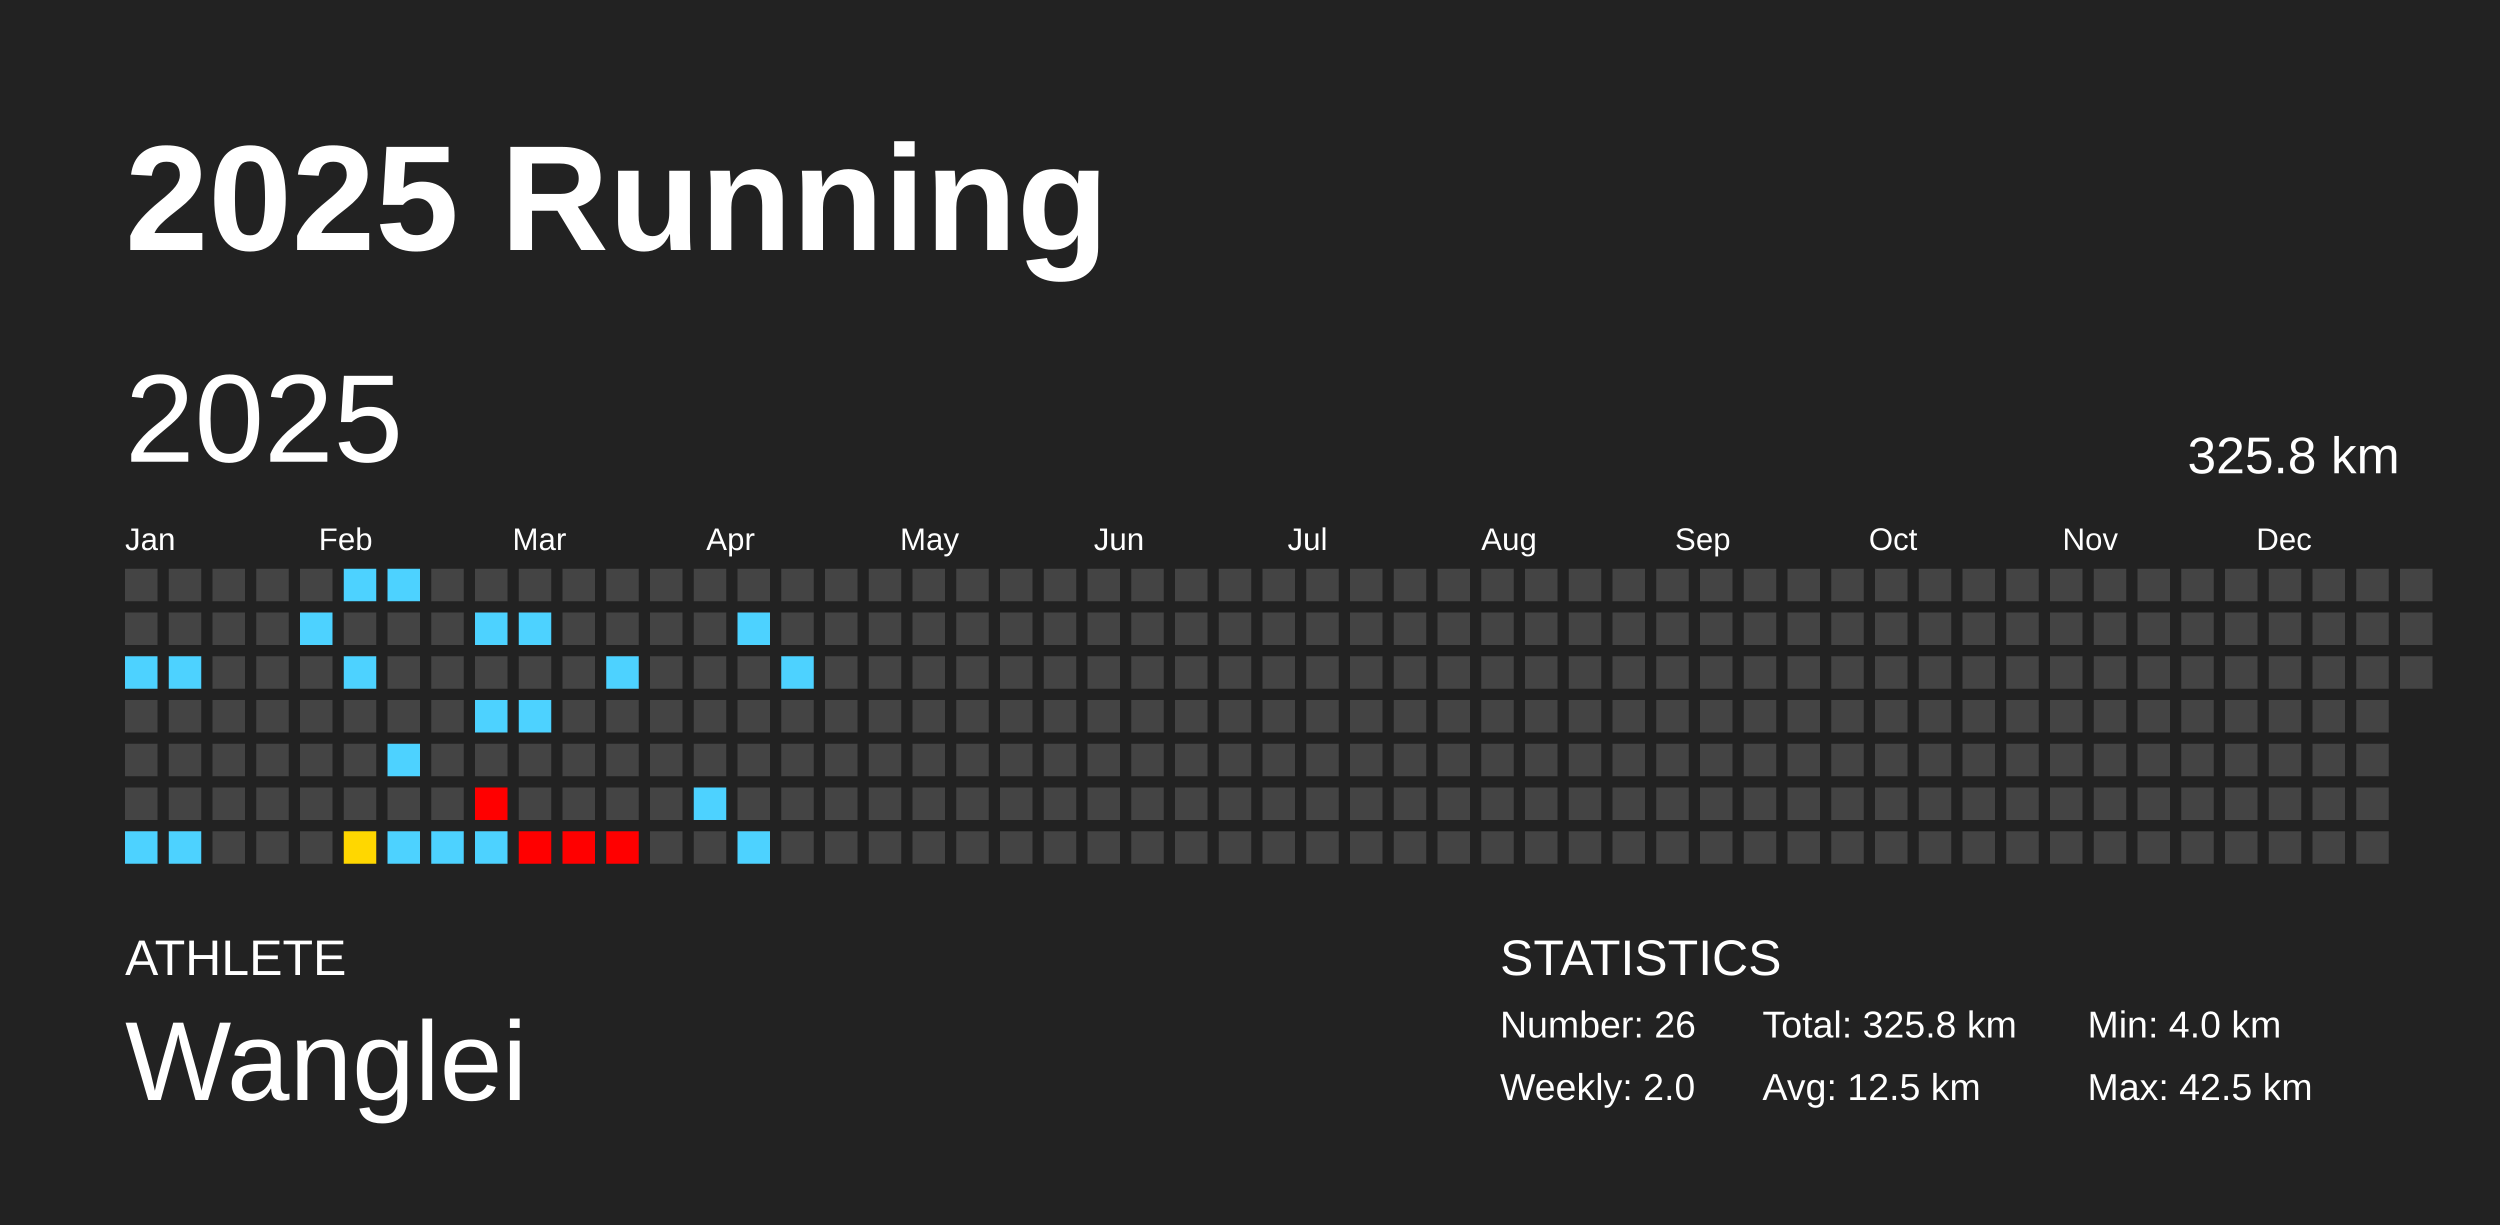
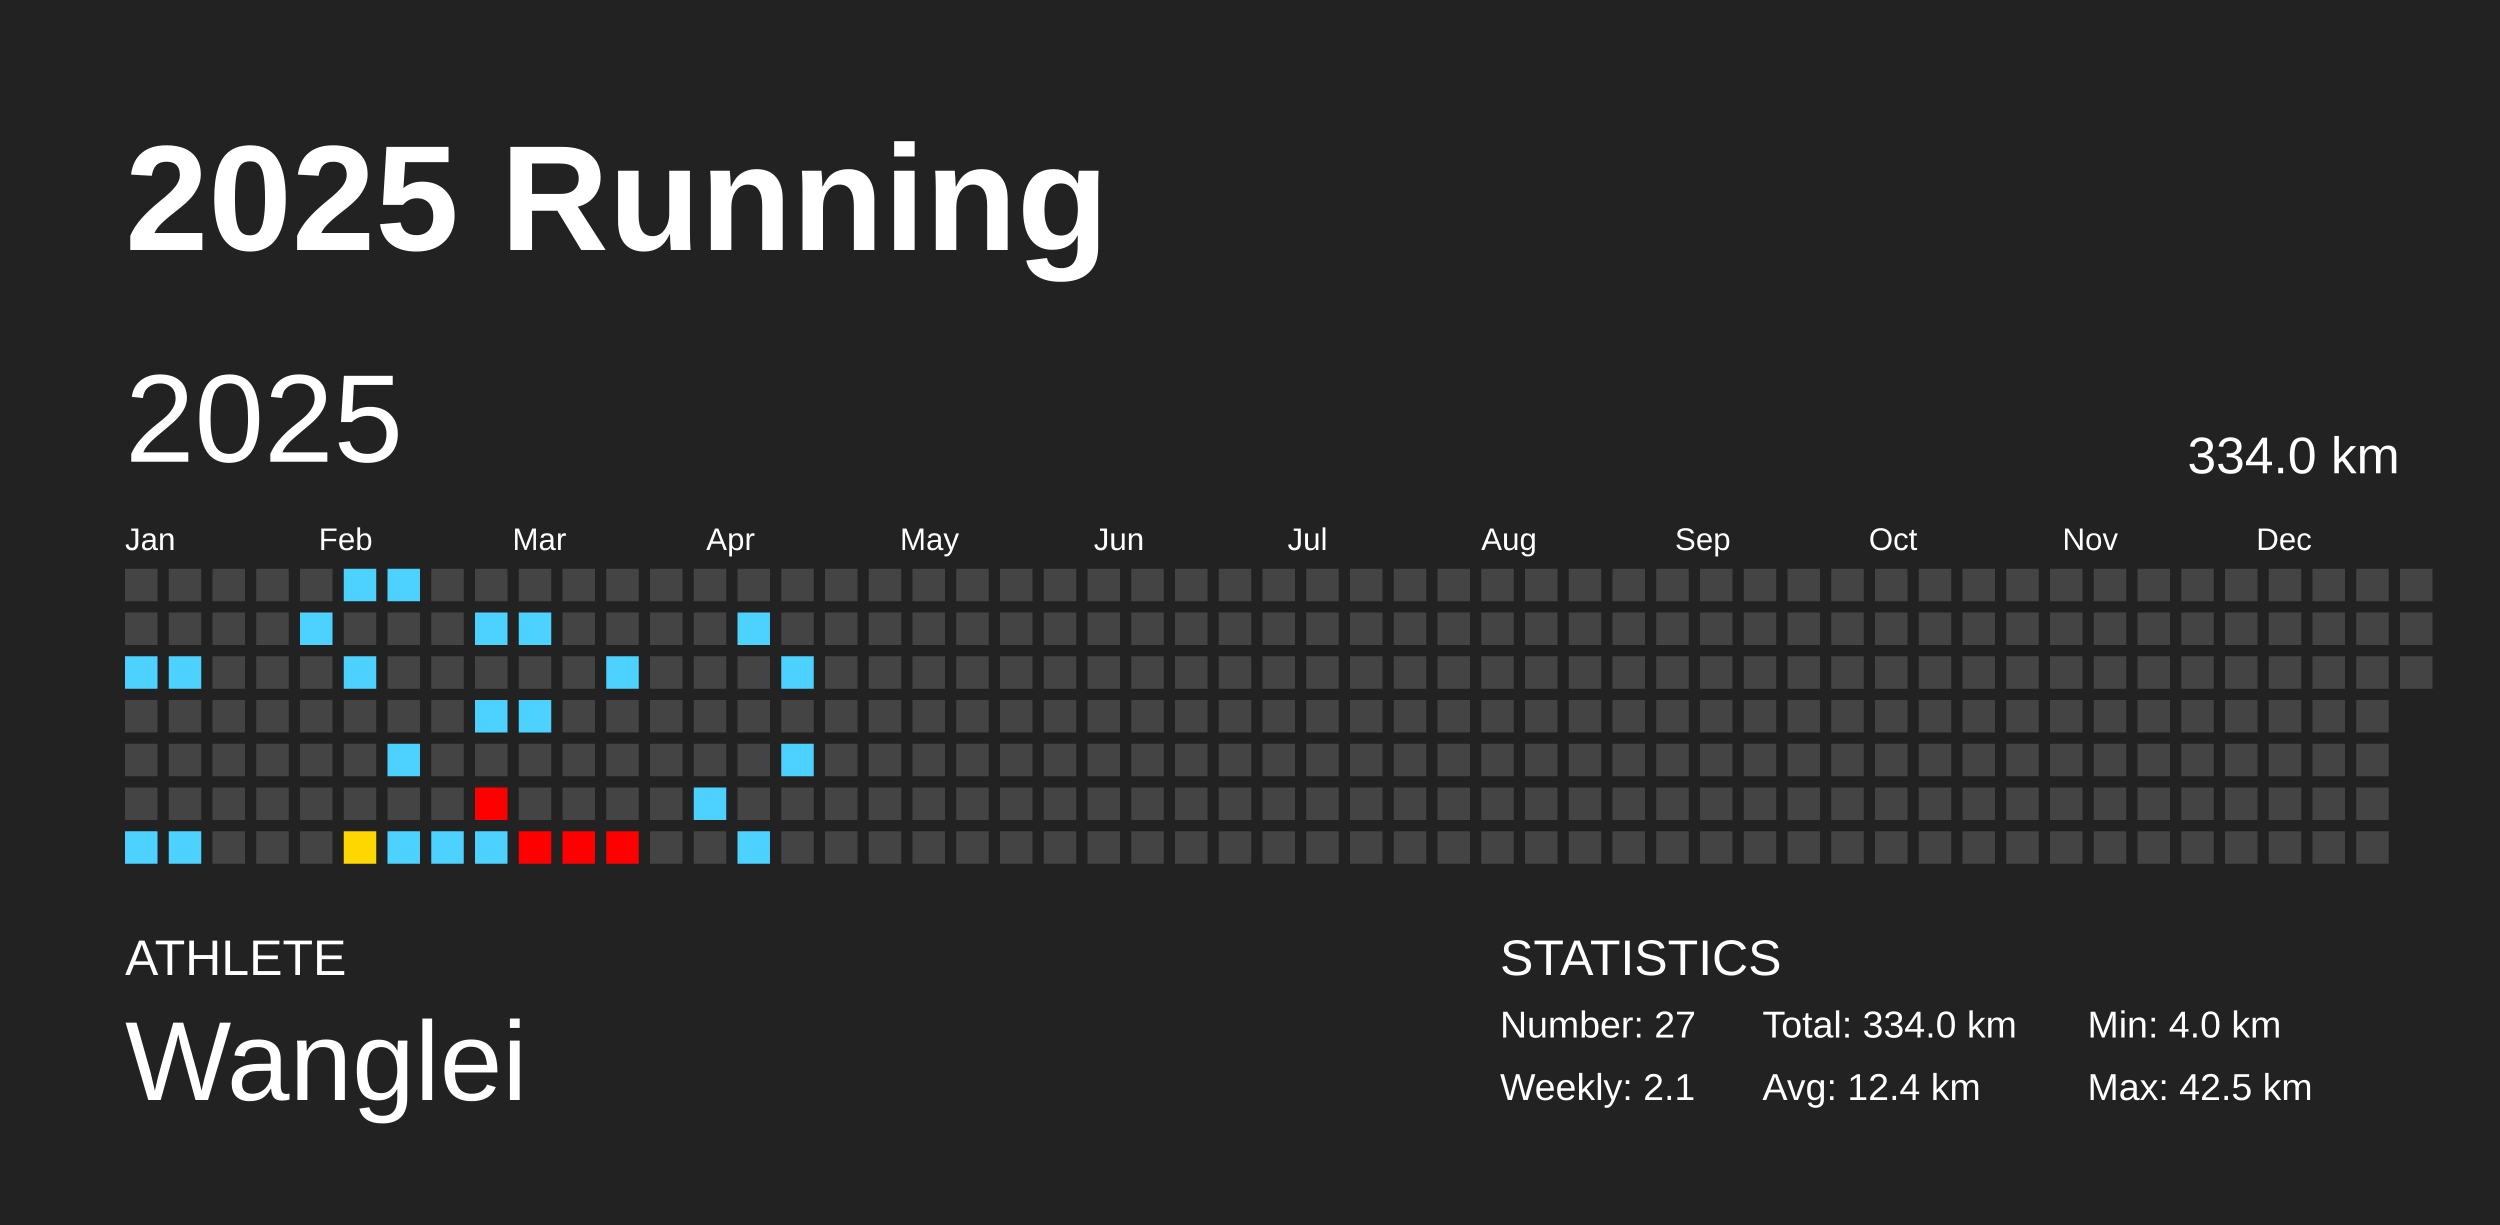
<svg xmlns="http://www.w3.org/2000/svg" baseProfile="full" height="98mm" version="1.1" viewBox="0,0,200,98" width="200mm">
  <defs />
  <rect fill="#222222" height="98" width="200" x="0" y="0" />
  <text fill="#FFFFFF" style="font-size:12px; font-family:Arial; font-weight:bold;" x="10" y="20">2025 Running</text>
  <text fill="#FFFFFF" style="font-size:4px; font-family:Arial" x="10" y="78">ATHLETE</text>
  <text fill="#FFFFFF" style="font-size:9px; font-family:Arial" x="10" y="88">Wanglei</text>
  <text fill="#FFFFFF" style="font-size:4px; font-family:Arial" x="120" y="78">STATISTICS</text>
-   <text fill="#FFFFFF" style="font-size:3px; font-family:Arial" x="120" y="83">Number: 26</text>
-   <text fill="#FFFFFF" style="font-size:3px; font-family:Arial" x="120" y="88">Weekly: 2.0</text>
-   <text fill="#FFFFFF" style="font-size:3px; font-family:Arial" x="141" y="83">Total: 325.8 km</text>
-   <text fill="#FFFFFF" style="font-size:3px; font-family:Arial" x="141" y="88">Avg: 12.5 km</text>
+   <text fill="#FFFFFF" style="font-size:3px; font-family:Arial" x="120" y="83">Number: 27</text>
+   <text fill="#FFFFFF" style="font-size:3px; font-family:Arial" x="120" y="88">Weekly: 2.1</text>
+   <text fill="#FFFFFF" style="font-size:3px; font-family:Arial" x="141" y="83">Total: 334.0 km</text>
+   <text fill="#FFFFFF" style="font-size:3px; font-family:Arial" x="141" y="88">Avg: 12.4 km</text>
  <text fill="#FFFFFF" style="font-size:3px; font-family:Arial" x="167" y="83">Min: 4.0 km</text>
  <text fill="#FFFFFF" style="font-size:3px; font-family:Arial" x="167" y="88">Max: 42.5 km</text>
  <text dominant-baseline="hanging" fill="#FFFFFF" style="font-size:10.0px; font-family:Arial;" x="10" y="30">2025</text>
-   <text dominant-baseline="hanging" fill="#FFFFFF" style="font-size:4.125px; font-family:Arial;" x="175" y="35">325.8 km</text>
+   <text dominant-baseline="hanging" fill="#FFFFFF" style="font-size:4.125px; font-family:Arial;" x="175" y="35">334.0 km</text>
  <text fill="#FFFFFF" style="font-size:2.5px; font-family:Arial" x="10.0" y="44">Jan</text>
  <text fill="#FFFFFF" style="font-size:2.5px; font-family:Arial" x="25.5" y="44">Feb</text>
  <text fill="#FFFFFF" style="font-size:2.5px; font-family:Arial" x="41.0" y="44">Mar</text>
  <text fill="#FFFFFF" style="font-size:2.5px; font-family:Arial" x="56.5" y="44">Apr</text>
  <text fill="#FFFFFF" style="font-size:2.5px; font-family:Arial" x="72.0" y="44">May</text>
  <text fill="#FFFFFF" style="font-size:2.5px; font-family:Arial" x="87.5" y="44">Jun</text>
  <text fill="#FFFFFF" style="font-size:2.5px; font-family:Arial" x="103.0" y="44">Jul</text>
  <text fill="#FFFFFF" style="font-size:2.5px; font-family:Arial" x="118.5" y="44">Aug</text>
  <text fill="#FFFFFF" style="font-size:2.5px; font-family:Arial" x="134.0" y="44">Sep</text>
  <text fill="#FFFFFF" style="font-size:2.5px; font-family:Arial" x="149.5" y="44">Oct</text>
  <text fill="#FFFFFF" style="font-size:2.5px; font-family:Arial" x="165.0" y="44">Nov</text>
  <text fill="#FFFFFF" style="font-size:2.5px; font-family:Arial" x="180.5" y="44">Dec</text>
  <rect fill="#444444" height="2.6" width="2.6" x="10.0" y="45.5" />
  <rect fill="#444444" height="2.6" width="2.6" x="10.0" y="49.0" />
  <rect fill="#4dd2ff" height="2.6" width="2.6" x="10.0" y="52.5" />
  <rect fill="#444444" height="2.6" width="2.6" x="10.0" y="56.0" />
  <rect fill="#444444" height="2.6" width="2.6" x="10.0" y="59.5" />
  <rect fill="#444444" height="2.6" width="2.6" x="10.0" y="63.0" />
  <rect fill="#4dd2ff" height="2.6" width="2.6" x="10.0" y="66.5" />
  <rect fill="#444444" height="2.6" width="2.6" x="13.5" y="45.5" />
  <rect fill="#444444" height="2.6" width="2.6" x="13.5" y="49.0" />
  <rect fill="#4dd2ff" height="2.6" width="2.6" x="13.5" y="52.5" />
  <rect fill="#444444" height="2.6" width="2.6" x="13.5" y="56.0" />
  <rect fill="#444444" height="2.6" width="2.6" x="13.5" y="59.5" />
  <rect fill="#444444" height="2.6" width="2.6" x="13.5" y="63.0" />
  <rect fill="#4dd2ff" height="2.6" width="2.6" x="13.5" y="66.5" />
  <rect fill="#444444" height="2.6" width="2.6" x="17.0" y="45.5" />
  <rect fill="#444444" height="2.6" width="2.6" x="17.0" y="49.0" />
  <rect fill="#444444" height="2.6" width="2.6" x="17.0" y="52.5" />
  <rect fill="#444444" height="2.6" width="2.6" x="17.0" y="56.0" />
  <rect fill="#444444" height="2.6" width="2.6" x="17.0" y="59.5" />
  <rect fill="#444444" height="2.6" width="2.6" x="17.0" y="63.0" />
  <rect fill="#444444" height="2.6" width="2.6" x="17.0" y="66.5" />
  <rect fill="#444444" height="2.6" width="2.6" x="20.5" y="45.5" />
  <rect fill="#444444" height="2.6" width="2.6" x="20.5" y="49.0" />
  <rect fill="#444444" height="2.6" width="2.6" x="20.5" y="52.5" />
  <rect fill="#444444" height="2.6" width="2.6" x="20.5" y="56.0" />
  <rect fill="#444444" height="2.6" width="2.6" x="20.5" y="59.5" />
  <rect fill="#444444" height="2.6" width="2.6" x="20.5" y="63.0" />
  <rect fill="#444444" height="2.6" width="2.6" x="20.5" y="66.5" />
  <rect fill="#444444" height="2.6" width="2.6" x="24.0" y="45.5" />
  <rect fill="#4dd2ff" height="2.6" width="2.6" x="24.0" y="49.0" />
  <rect fill="#444444" height="2.6" width="2.6" x="24.0" y="52.5" />
  <rect fill="#444444" height="2.6" width="2.6" x="24.0" y="56.0" />
  <rect fill="#444444" height="2.6" width="2.6" x="24.0" y="59.5" />
  <rect fill="#444444" height="2.6" width="2.6" x="24.0" y="63.0" />
  <rect fill="#444444" height="2.6" width="2.6" x="24.0" y="66.5" />
  <rect fill="#4dd2ff" height="2.6" width="2.6" x="27.5" y="45.5" />
  <rect fill="#444444" height="2.6" width="2.6" x="27.5" y="49.0" />
  <rect fill="#4dd2ff" height="2.6" width="2.6" x="27.5" y="52.5" />
  <rect fill="#444444" height="2.6" width="2.6" x="27.5" y="56.0" />
  <rect fill="#444444" height="2.6" width="2.6" x="27.5" y="59.5" />
  <rect fill="#444444" height="2.6" width="2.6" x="27.5" y="63.0" />
  <rect fill="#ffd700" height="2.6" width="2.6" x="27.5" y="66.5" />
  <rect fill="#4dd2ff" height="2.6" width="2.6" x="31.0" y="45.5" />
  <rect fill="#444444" height="2.6" width="2.6" x="31.0" y="49.0" />
  <rect fill="#444444" height="2.6" width="2.6" x="31.0" y="52.5" />
  <rect fill="#444444" height="2.6" width="2.6" x="31.0" y="56.0" />
  <rect fill="#4dd2ff" height="2.6" width="2.6" x="31.0" y="59.5" />
  <rect fill="#444444" height="2.6" width="2.6" x="31.0" y="63.0" />
  <rect fill="#4dd2ff" height="2.6" width="2.6" x="31.0" y="66.5" />
  <rect fill="#444444" height="2.6" width="2.6" x="34.5" y="45.5" />
  <rect fill="#444444" height="2.6" width="2.6" x="34.5" y="49.0" />
  <rect fill="#444444" height="2.6" width="2.6" x="34.5" y="52.5" />
  <rect fill="#444444" height="2.6" width="2.6" x="34.5" y="56.0" />
  <rect fill="#444444" height="2.6" width="2.6" x="34.5" y="59.5" />
  <rect fill="#444444" height="2.6" width="2.6" x="34.5" y="63.0" />
  <rect fill="#4dd2ff" height="2.6" width="2.6" x="34.5" y="66.5" />
  <rect fill="#444444" height="2.6" width="2.6" x="38.0" y="45.5" />
  <rect fill="#4dd2ff" height="2.6" width="2.6" x="38.0" y="49.0" />
  <rect fill="#444444" height="2.6" width="2.6" x="38.0" y="52.5" />
  <rect fill="#4dd2ff" height="2.6" width="2.6" x="38.0" y="56.0" />
  <rect fill="#444444" height="2.6" width="2.6" x="38.0" y="59.5" />
  <rect fill="red" height="2.6" width="2.6" x="38.0" y="63.0" />
  <rect fill="#4dd2ff" height="2.6" width="2.6" x="38.0" y="66.5" />
  <rect fill="#444444" height="2.6" width="2.6" x="41.5" y="45.5" />
  <rect fill="#4dd2ff" height="2.6" width="2.6" x="41.5" y="49.0" />
  <rect fill="#444444" height="2.6" width="2.6" x="41.5" y="52.5" />
  <rect fill="#4dd2ff" height="2.6" width="2.6" x="41.5" y="56.0" />
  <rect fill="#444444" height="2.6" width="2.6" x="41.5" y="59.5" />
  <rect fill="#444444" height="2.6" width="2.6" x="41.5" y="63.0" />
  <rect fill="red" height="2.6" width="2.6" x="41.5" y="66.5" />
  <rect fill="#444444" height="2.6" width="2.6" x="45.0" y="45.5" />
  <rect fill="#444444" height="2.6" width="2.6" x="45.0" y="49.0" />
  <rect fill="#444444" height="2.6" width="2.6" x="45.0" y="52.5" />
  <rect fill="#444444" height="2.6" width="2.6" x="45.0" y="56.0" />
  <rect fill="#444444" height="2.6" width="2.6" x="45.0" y="59.5" />
  <rect fill="#444444" height="2.6" width="2.6" x="45.0" y="63.0" />
  <rect fill="red" height="2.6" width="2.6" x="45.0" y="66.5" />
  <rect fill="#444444" height="2.6" width="2.6" x="48.5" y="45.5" />
  <rect fill="#444444" height="2.6" width="2.6" x="48.5" y="49.0" />
  <rect fill="#4dd2ff" height="2.6" width="2.6" x="48.5" y="52.5" />
  <rect fill="#444444" height="2.6" width="2.6" x="48.5" y="56.0" />
  <rect fill="#444444" height="2.6" width="2.6" x="48.5" y="59.5" />
  <rect fill="#444444" height="2.6" width="2.6" x="48.5" y="63.0" />
  <rect fill="red" height="2.6" width="2.6" x="48.5" y="66.5" />
  <rect fill="#444444" height="2.6" width="2.6" x="52.0" y="45.5" />
  <rect fill="#444444" height="2.6" width="2.6" x="52.0" y="49.0" />
  <rect fill="#444444" height="2.6" width="2.6" x="52.0" y="52.5" />
  <rect fill="#444444" height="2.6" width="2.6" x="52.0" y="56.0" />
  <rect fill="#444444" height="2.6" width="2.6" x="52.0" y="59.5" />
  <rect fill="#444444" height="2.6" width="2.6" x="52.0" y="63.0" />
  <rect fill="#444444" height="2.6" width="2.6" x="52.0" y="66.5" />
  <rect fill="#444444" height="2.6" width="2.6" x="55.5" y="45.5" />
  <rect fill="#444444" height="2.6" width="2.6" x="55.5" y="49.0" />
  <rect fill="#444444" height="2.6" width="2.6" x="55.5" y="52.5" />
  <rect fill="#444444" height="2.6" width="2.6" x="55.5" y="56.0" />
  <rect fill="#444444" height="2.6" width="2.6" x="55.5" y="59.5" />
  <rect fill="#4dd2ff" height="2.6" width="2.6" x="55.5" y="63.0" />
  <rect fill="#444444" height="2.6" width="2.6" x="55.5" y="66.5" />
  <rect fill="#444444" height="2.6" width="2.6" x="59.0" y="45.5" />
  <rect fill="#4dd2ff" height="2.6" width="2.6" x="59.0" y="49.0" />
  <rect fill="#444444" height="2.6" width="2.6" x="59.0" y="52.5" />
  <rect fill="#444444" height="2.6" width="2.6" x="59.0" y="56.0" />
  <rect fill="#444444" height="2.6" width="2.6" x="59.0" y="59.5" />
  <rect fill="#444444" height="2.6" width="2.6" x="59.0" y="63.0" />
  <rect fill="#4dd2ff" height="2.6" width="2.6" x="59.0" y="66.5" />
  <rect fill="#444444" height="2.6" width="2.6" x="62.5" y="45.5" />
  <rect fill="#444444" height="2.6" width="2.6" x="62.5" y="49.0" />
  <rect fill="#4dd2ff" height="2.6" width="2.6" x="62.5" y="52.5" />
  <rect fill="#444444" height="2.6" width="2.6" x="62.5" y="56.0" />
-   <rect fill="#444444" height="2.6" width="2.6" x="62.5" y="59.5" />
+   <rect fill="#4dd2ff" height="2.6" width="2.6" x="62.5" y="59.5" />
  <rect fill="#444444" height="2.6" width="2.6" x="62.5" y="63.0" />
  <rect fill="#444444" height="2.6" width="2.6" x="62.5" y="66.5" />
  <rect fill="#444444" height="2.6" width="2.6" x="66.0" y="45.5" />
  <rect fill="#444444" height="2.6" width="2.6" x="66.0" y="49.0" />
  <rect fill="#444444" height="2.6" width="2.6" x="66.0" y="52.5" />
  <rect fill="#444444" height="2.6" width="2.6" x="66.0" y="56.0" />
  <rect fill="#444444" height="2.6" width="2.6" x="66.0" y="59.5" />
  <rect fill="#444444" height="2.6" width="2.6" x="66.0" y="63.0" />
  <rect fill="#444444" height="2.6" width="2.6" x="66.0" y="66.5" />
  <rect fill="#444444" height="2.6" width="2.6" x="69.5" y="45.5" />
  <rect fill="#444444" height="2.6" width="2.6" x="69.5" y="49.0" />
  <rect fill="#444444" height="2.6" width="2.6" x="69.5" y="52.5" />
  <rect fill="#444444" height="2.6" width="2.6" x="69.5" y="56.0" />
  <rect fill="#444444" height="2.6" width="2.6" x="69.5" y="59.5" />
  <rect fill="#444444" height="2.6" width="2.6" x="69.5" y="63.0" />
  <rect fill="#444444" height="2.6" width="2.6" x="69.5" y="66.5" />
  <rect fill="#444444" height="2.6" width="2.6" x="73.0" y="45.5" />
  <rect fill="#444444" height="2.6" width="2.6" x="73.0" y="49.0" />
  <rect fill="#444444" height="2.6" width="2.6" x="73.0" y="52.5" />
  <rect fill="#444444" height="2.6" width="2.6" x="73.0" y="56.0" />
  <rect fill="#444444" height="2.6" width="2.6" x="73.0" y="59.5" />
  <rect fill="#444444" height="2.6" width="2.6" x="73.0" y="63.0" />
  <rect fill="#444444" height="2.6" width="2.6" x="73.0" y="66.5" />
  <rect fill="#444444" height="2.6" width="2.6" x="76.5" y="45.5" />
  <rect fill="#444444" height="2.6" width="2.6" x="76.5" y="49.0" />
  <rect fill="#444444" height="2.6" width="2.6" x="76.5" y="52.5" />
  <rect fill="#444444" height="2.6" width="2.6" x="76.5" y="56.0" />
  <rect fill="#444444" height="2.6" width="2.6" x="76.5" y="59.5" />
  <rect fill="#444444" height="2.6" width="2.6" x="76.5" y="63.0" />
  <rect fill="#444444" height="2.6" width="2.6" x="76.5" y="66.5" />
  <rect fill="#444444" height="2.6" width="2.6" x="80.0" y="45.5" />
  <rect fill="#444444" height="2.6" width="2.6" x="80.0" y="49.0" />
  <rect fill="#444444" height="2.6" width="2.6" x="80.0" y="52.5" />
  <rect fill="#444444" height="2.6" width="2.6" x="80.0" y="56.0" />
  <rect fill="#444444" height="2.6" width="2.6" x="80.0" y="59.5" />
  <rect fill="#444444" height="2.6" width="2.6" x="80.0" y="63.0" />
  <rect fill="#444444" height="2.6" width="2.6" x="80.0" y="66.5" />
  <rect fill="#444444" height="2.6" width="2.6" x="83.5" y="45.5" />
  <rect fill="#444444" height="2.6" width="2.6" x="83.5" y="49.0" />
  <rect fill="#444444" height="2.6" width="2.6" x="83.5" y="52.5" />
  <rect fill="#444444" height="2.6" width="2.6" x="83.5" y="56.0" />
  <rect fill="#444444" height="2.6" width="2.6" x="83.5" y="59.5" />
  <rect fill="#444444" height="2.6" width="2.6" x="83.5" y="63.0" />
  <rect fill="#444444" height="2.6" width="2.6" x="83.5" y="66.5" />
  <rect fill="#444444" height="2.6" width="2.6" x="87.0" y="45.5" />
  <rect fill="#444444" height="2.6" width="2.6" x="87.0" y="49.0" />
  <rect fill="#444444" height="2.6" width="2.6" x="87.0" y="52.5" />
  <rect fill="#444444" height="2.6" width="2.6" x="87.0" y="56.0" />
  <rect fill="#444444" height="2.6" width="2.6" x="87.0" y="59.5" />
  <rect fill="#444444" height="2.6" width="2.6" x="87.0" y="63.0" />
  <rect fill="#444444" height="2.6" width="2.6" x="87.0" y="66.5" />
  <rect fill="#444444" height="2.6" width="2.6" x="90.5" y="45.5" />
  <rect fill="#444444" height="2.6" width="2.6" x="90.5" y="49.0" />
  <rect fill="#444444" height="2.6" width="2.6" x="90.5" y="52.5" />
  <rect fill="#444444" height="2.6" width="2.6" x="90.5" y="56.0" />
  <rect fill="#444444" height="2.6" width="2.6" x="90.5" y="59.5" />
  <rect fill="#444444" height="2.6" width="2.6" x="90.5" y="63.0" />
  <rect fill="#444444" height="2.6" width="2.6" x="90.5" y="66.5" />
  <rect fill="#444444" height="2.6" width="2.6" x="94.0" y="45.5" />
  <rect fill="#444444" height="2.6" width="2.6" x="94.0" y="49.0" />
  <rect fill="#444444" height="2.6" width="2.6" x="94.0" y="52.5" />
  <rect fill="#444444" height="2.6" width="2.6" x="94.0" y="56.0" />
  <rect fill="#444444" height="2.6" width="2.6" x="94.0" y="59.5" />
  <rect fill="#444444" height="2.6" width="2.6" x="94.0" y="63.0" />
  <rect fill="#444444" height="2.6" width="2.6" x="94.0" y="66.5" />
  <rect fill="#444444" height="2.6" width="2.6" x="97.5" y="45.5" />
  <rect fill="#444444" height="2.6" width="2.6" x="97.5" y="49.0" />
  <rect fill="#444444" height="2.6" width="2.6" x="97.5" y="52.5" />
  <rect fill="#444444" height="2.6" width="2.6" x="97.5" y="56.0" />
  <rect fill="#444444" height="2.6" width="2.6" x="97.5" y="59.5" />
  <rect fill="#444444" height="2.6" width="2.6" x="97.5" y="63.0" />
  <rect fill="#444444" height="2.6" width="2.6" x="97.5" y="66.5" />
  <rect fill="#444444" height="2.6" width="2.6" x="101.0" y="45.5" />
  <rect fill="#444444" height="2.6" width="2.6" x="101.0" y="49.0" />
  <rect fill="#444444" height="2.6" width="2.6" x="101.0" y="52.5" />
  <rect fill="#444444" height="2.6" width="2.6" x="101.0" y="56.0" />
  <rect fill="#444444" height="2.6" width="2.6" x="101.0" y="59.5" />
  <rect fill="#444444" height="2.6" width="2.6" x="101.0" y="63.0" />
  <rect fill="#444444" height="2.6" width="2.6" x="101.0" y="66.5" />
  <rect fill="#444444" height="2.6" width="2.6" x="104.5" y="45.5" />
  <rect fill="#444444" height="2.6" width="2.6" x="104.5" y="49.0" />
  <rect fill="#444444" height="2.6" width="2.6" x="104.5" y="52.5" />
  <rect fill="#444444" height="2.6" width="2.6" x="104.5" y="56.0" />
  <rect fill="#444444" height="2.6" width="2.6" x="104.5" y="59.5" />
  <rect fill="#444444" height="2.6" width="2.6" x="104.5" y="63.0" />
  <rect fill="#444444" height="2.6" width="2.6" x="104.5" y="66.5" />
  <rect fill="#444444" height="2.6" width="2.6" x="108.0" y="45.5" />
  <rect fill="#444444" height="2.6" width="2.6" x="108.0" y="49.0" />
  <rect fill="#444444" height="2.6" width="2.6" x="108.0" y="52.5" />
  <rect fill="#444444" height="2.6" width="2.6" x="108.0" y="56.0" />
  <rect fill="#444444" height="2.6" width="2.6" x="108.0" y="59.5" />
  <rect fill="#444444" height="2.6" width="2.6" x="108.0" y="63.0" />
  <rect fill="#444444" height="2.6" width="2.6" x="108.0" y="66.5" />
  <rect fill="#444444" height="2.6" width="2.6" x="111.5" y="45.5" />
  <rect fill="#444444" height="2.6" width="2.6" x="111.5" y="49.0" />
  <rect fill="#444444" height="2.6" width="2.6" x="111.5" y="52.5" />
  <rect fill="#444444" height="2.6" width="2.6" x="111.5" y="56.0" />
  <rect fill="#444444" height="2.6" width="2.6" x="111.5" y="59.5" />
  <rect fill="#444444" height="2.6" width="2.6" x="111.5" y="63.0" />
  <rect fill="#444444" height="2.6" width="2.6" x="111.5" y="66.5" />
  <rect fill="#444444" height="2.6" width="2.6" x="115.0" y="45.5" />
  <rect fill="#444444" height="2.6" width="2.6" x="115.0" y="49.0" />
  <rect fill="#444444" height="2.6" width="2.6" x="115.0" y="52.5" />
  <rect fill="#444444" height="2.6" width="2.6" x="115.0" y="56.0" />
  <rect fill="#444444" height="2.6" width="2.6" x="115.0" y="59.5" />
  <rect fill="#444444" height="2.6" width="2.6" x="115.0" y="63.0" />
  <rect fill="#444444" height="2.6" width="2.6" x="115.0" y="66.5" />
  <rect fill="#444444" height="2.6" width="2.6" x="118.5" y="45.5" />
  <rect fill="#444444" height="2.6" width="2.6" x="118.5" y="49.0" />
  <rect fill="#444444" height="2.6" width="2.6" x="118.5" y="52.5" />
  <rect fill="#444444" height="2.6" width="2.6" x="118.5" y="56.0" />
  <rect fill="#444444" height="2.6" width="2.6" x="118.5" y="59.5" />
  <rect fill="#444444" height="2.6" width="2.6" x="118.5" y="63.0" />
  <rect fill="#444444" height="2.6" width="2.6" x="118.5" y="66.5" />
  <rect fill="#444444" height="2.6" width="2.6" x="122.0" y="45.5" />
  <rect fill="#444444" height="2.6" width="2.6" x="122.0" y="49.0" />
  <rect fill="#444444" height="2.6" width="2.6" x="122.0" y="52.5" />
  <rect fill="#444444" height="2.6" width="2.6" x="122.0" y="56.0" />
  <rect fill="#444444" height="2.6" width="2.6" x="122.0" y="59.5" />
  <rect fill="#444444" height="2.6" width="2.6" x="122.0" y="63.0" />
  <rect fill="#444444" height="2.6" width="2.6" x="122.0" y="66.5" />
  <rect fill="#444444" height="2.6" width="2.6" x="125.5" y="45.5" />
  <rect fill="#444444" height="2.6" width="2.6" x="125.5" y="49.0" />
  <rect fill="#444444" height="2.6" width="2.6" x="125.5" y="52.5" />
  <rect fill="#444444" height="2.6" width="2.6" x="125.5" y="56.0" />
  <rect fill="#444444" height="2.6" width="2.6" x="125.5" y="59.5" />
  <rect fill="#444444" height="2.6" width="2.6" x="125.5" y="63.0" />
  <rect fill="#444444" height="2.6" width="2.6" x="125.5" y="66.5" />
  <rect fill="#444444" height="2.6" width="2.6" x="129.0" y="45.5" />
  <rect fill="#444444" height="2.6" width="2.6" x="129.0" y="49.0" />
  <rect fill="#444444" height="2.6" width="2.6" x="129.0" y="52.5" />
  <rect fill="#444444" height="2.6" width="2.6" x="129.0" y="56.0" />
  <rect fill="#444444" height="2.6" width="2.6" x="129.0" y="59.5" />
  <rect fill="#444444" height="2.6" width="2.6" x="129.0" y="63.0" />
  <rect fill="#444444" height="2.6" width="2.6" x="129.0" y="66.5" />
  <rect fill="#444444" height="2.6" width="2.6" x="132.5" y="45.5" />
  <rect fill="#444444" height="2.6" width="2.6" x="132.5" y="49.0" />
  <rect fill="#444444" height="2.6" width="2.6" x="132.5" y="52.5" />
  <rect fill="#444444" height="2.6" width="2.6" x="132.5" y="56.0" />
  <rect fill="#444444" height="2.6" width="2.6" x="132.5" y="59.5" />
  <rect fill="#444444" height="2.6" width="2.6" x="132.5" y="63.0" />
  <rect fill="#444444" height="2.6" width="2.6" x="132.5" y="66.5" />
  <rect fill="#444444" height="2.6" width="2.6" x="136.0" y="45.5" />
  <rect fill="#444444" height="2.6" width="2.6" x="136.0" y="49.0" />
  <rect fill="#444444" height="2.6" width="2.6" x="136.0" y="52.5" />
  <rect fill="#444444" height="2.6" width="2.6" x="136.0" y="56.0" />
  <rect fill="#444444" height="2.6" width="2.6" x="136.0" y="59.5" />
  <rect fill="#444444" height="2.6" width="2.6" x="136.0" y="63.0" />
  <rect fill="#444444" height="2.6" width="2.6" x="136.0" y="66.5" />
  <rect fill="#444444" height="2.6" width="2.6" x="139.5" y="45.5" />
  <rect fill="#444444" height="2.6" width="2.6" x="139.5" y="49.0" />
  <rect fill="#444444" height="2.6" width="2.6" x="139.5" y="52.5" />
  <rect fill="#444444" height="2.6" width="2.6" x="139.5" y="56.0" />
  <rect fill="#444444" height="2.6" width="2.6" x="139.5" y="59.5" />
  <rect fill="#444444" height="2.6" width="2.6" x="139.5" y="63.0" />
  <rect fill="#444444" height="2.6" width="2.6" x="139.5" y="66.5" />
  <rect fill="#444444" height="2.6" width="2.6" x="143.0" y="45.5" />
  <rect fill="#444444" height="2.6" width="2.6" x="143.0" y="49.0" />
  <rect fill="#444444" height="2.6" width="2.6" x="143.0" y="52.5" />
  <rect fill="#444444" height="2.6" width="2.6" x="143.0" y="56.0" />
  <rect fill="#444444" height="2.6" width="2.6" x="143.0" y="59.5" />
  <rect fill="#444444" height="2.6" width="2.6" x="143.0" y="63.0" />
  <rect fill="#444444" height="2.6" width="2.6" x="143.0" y="66.5" />
  <rect fill="#444444" height="2.6" width="2.6" x="146.5" y="45.5" />
  <rect fill="#444444" height="2.6" width="2.6" x="146.5" y="49.0" />
  <rect fill="#444444" height="2.6" width="2.6" x="146.5" y="52.5" />
  <rect fill="#444444" height="2.6" width="2.6" x="146.5" y="56.0" />
  <rect fill="#444444" height="2.6" width="2.6" x="146.5" y="59.5" />
  <rect fill="#444444" height="2.6" width="2.6" x="146.5" y="63.0" />
  <rect fill="#444444" height="2.6" width="2.6" x="146.5" y="66.5" />
  <rect fill="#444444" height="2.6" width="2.6" x="150.0" y="45.5" />
  <rect fill="#444444" height="2.6" width="2.6" x="150.0" y="49.0" />
  <rect fill="#444444" height="2.6" width="2.6" x="150.0" y="52.5" />
  <rect fill="#444444" height="2.6" width="2.6" x="150.0" y="56.0" />
  <rect fill="#444444" height="2.6" width="2.6" x="150.0" y="59.5" />
  <rect fill="#444444" height="2.6" width="2.6" x="150.0" y="63.0" />
  <rect fill="#444444" height="2.6" width="2.6" x="150.0" y="66.5" />
  <rect fill="#444444" height="2.6" width="2.6" x="153.5" y="45.5" />
  <rect fill="#444444" height="2.6" width="2.6" x="153.5" y="49.0" />
  <rect fill="#444444" height="2.6" width="2.6" x="153.5" y="52.5" />
  <rect fill="#444444" height="2.6" width="2.6" x="153.5" y="56.0" />
  <rect fill="#444444" height="2.6" width="2.6" x="153.5" y="59.5" />
  <rect fill="#444444" height="2.6" width="2.6" x="153.5" y="63.0" />
  <rect fill="#444444" height="2.6" width="2.6" x="153.5" y="66.5" />
  <rect fill="#444444" height="2.6" width="2.6" x="157.0" y="45.5" />
  <rect fill="#444444" height="2.6" width="2.6" x="157.0" y="49.0" />
  <rect fill="#444444" height="2.6" width="2.6" x="157.0" y="52.5" />
  <rect fill="#444444" height="2.6" width="2.6" x="157.0" y="56.0" />
  <rect fill="#444444" height="2.6" width="2.6" x="157.0" y="59.5" />
  <rect fill="#444444" height="2.6" width="2.6" x="157.0" y="63.0" />
  <rect fill="#444444" height="2.6" width="2.6" x="157.0" y="66.5" />
  <rect fill="#444444" height="2.6" width="2.6" x="160.5" y="45.5" />
  <rect fill="#444444" height="2.6" width="2.6" x="160.5" y="49.0" />
  <rect fill="#444444" height="2.6" width="2.6" x="160.5" y="52.5" />
  <rect fill="#444444" height="2.6" width="2.6" x="160.5" y="56.0" />
  <rect fill="#444444" height="2.6" width="2.6" x="160.5" y="59.5" />
  <rect fill="#444444" height="2.6" width="2.6" x="160.5" y="63.0" />
  <rect fill="#444444" height="2.6" width="2.6" x="160.5" y="66.5" />
  <rect fill="#444444" height="2.6" width="2.6" x="164.0" y="45.5" />
  <rect fill="#444444" height="2.6" width="2.6" x="164.0" y="49.0" />
  <rect fill="#444444" height="2.6" width="2.6" x="164.0" y="52.5" />
  <rect fill="#444444" height="2.6" width="2.6" x="164.0" y="56.0" />
  <rect fill="#444444" height="2.6" width="2.6" x="164.0" y="59.5" />
  <rect fill="#444444" height="2.6" width="2.6" x="164.0" y="63.0" />
  <rect fill="#444444" height="2.6" width="2.6" x="164.0" y="66.5" />
  <rect fill="#444444" height="2.6" width="2.6" x="167.5" y="45.5" />
  <rect fill="#444444" height="2.6" width="2.6" x="167.5" y="49.0" />
  <rect fill="#444444" height="2.6" width="2.6" x="167.5" y="52.5" />
  <rect fill="#444444" height="2.6" width="2.6" x="167.5" y="56.0" />
  <rect fill="#444444" height="2.6" width="2.6" x="167.5" y="59.5" />
  <rect fill="#444444" height="2.6" width="2.6" x="167.5" y="63.0" />
  <rect fill="#444444" height="2.6" width="2.6" x="167.5" y="66.5" />
  <rect fill="#444444" height="2.6" width="2.6" x="171.0" y="45.5" />
  <rect fill="#444444" height="2.6" width="2.6" x="171.0" y="49.0" />
  <rect fill="#444444" height="2.6" width="2.6" x="171.0" y="52.5" />
  <rect fill="#444444" height="2.6" width="2.6" x="171.0" y="56.0" />
  <rect fill="#444444" height="2.6" width="2.6" x="171.0" y="59.5" />
  <rect fill="#444444" height="2.6" width="2.6" x="171.0" y="63.0" />
  <rect fill="#444444" height="2.6" width="2.6" x="171.0" y="66.5" />
  <rect fill="#444444" height="2.6" width="2.6" x="174.5" y="45.5" />
  <rect fill="#444444" height="2.6" width="2.6" x="174.5" y="49.0" />
  <rect fill="#444444" height="2.6" width="2.6" x="174.5" y="52.5" />
  <rect fill="#444444" height="2.6" width="2.6" x="174.5" y="56.0" />
  <rect fill="#444444" height="2.6" width="2.6" x="174.5" y="59.5" />
  <rect fill="#444444" height="2.6" width="2.6" x="174.5" y="63.0" />
  <rect fill="#444444" height="2.6" width="2.6" x="174.5" y="66.5" />
  <rect fill="#444444" height="2.6" width="2.6" x="178.0" y="45.5" />
  <rect fill="#444444" height="2.6" width="2.6" x="178.0" y="49.0" />
  <rect fill="#444444" height="2.6" width="2.6" x="178.0" y="52.5" />
  <rect fill="#444444" height="2.6" width="2.6" x="178.0" y="56.0" />
  <rect fill="#444444" height="2.6" width="2.6" x="178.0" y="59.5" />
  <rect fill="#444444" height="2.6" width="2.6" x="178.0" y="63.0" />
  <rect fill="#444444" height="2.6" width="2.6" x="178.0" y="66.5" />
  <rect fill="#444444" height="2.6" width="2.6" x="181.5" y="45.5" />
  <rect fill="#444444" height="2.6" width="2.6" x="181.5" y="49.0" />
  <rect fill="#444444" height="2.6" width="2.6" x="181.5" y="52.5" />
  <rect fill="#444444" height="2.6" width="2.6" x="181.5" y="56.0" />
  <rect fill="#444444" height="2.6" width="2.6" x="181.5" y="59.5" />
  <rect fill="#444444" height="2.6" width="2.6" x="181.5" y="63.0" />
  <rect fill="#444444" height="2.6" width="2.6" x="181.5" y="66.5" />
  <rect fill="#444444" height="2.6" width="2.6" x="185.0" y="45.5" />
  <rect fill="#444444" height="2.6" width="2.6" x="185.0" y="49.0" />
  <rect fill="#444444" height="2.6" width="2.6" x="185.0" y="52.5" />
  <rect fill="#444444" height="2.6" width="2.6" x="185.0" y="56.0" />
  <rect fill="#444444" height="2.6" width="2.6" x="185.0" y="59.5" />
  <rect fill="#444444" height="2.6" width="2.6" x="185.0" y="63.0" />
  <rect fill="#444444" height="2.6" width="2.6" x="185.0" y="66.5" />
  <rect fill="#444444" height="2.6" width="2.6" x="188.5" y="45.5" />
  <rect fill="#444444" height="2.6" width="2.6" x="188.5" y="49.0" />
  <rect fill="#444444" height="2.6" width="2.6" x="188.5" y="52.5" />
  <rect fill="#444444" height="2.6" width="2.6" x="188.5" y="56.0" />
  <rect fill="#444444" height="2.6" width="2.6" x="188.5" y="59.5" />
  <rect fill="#444444" height="2.6" width="2.6" x="188.5" y="63.0" />
  <rect fill="#444444" height="2.6" width="2.6" x="188.5" y="66.5" />
  <rect fill="#444444" height="2.6" width="2.6" x="192.0" y="45.5" />
  <rect fill="#444444" height="2.6" width="2.6" x="192.0" y="49.0" />
  <rect fill="#444444" height="2.6" width="2.6" x="192.0" y="52.5" />
</svg>
